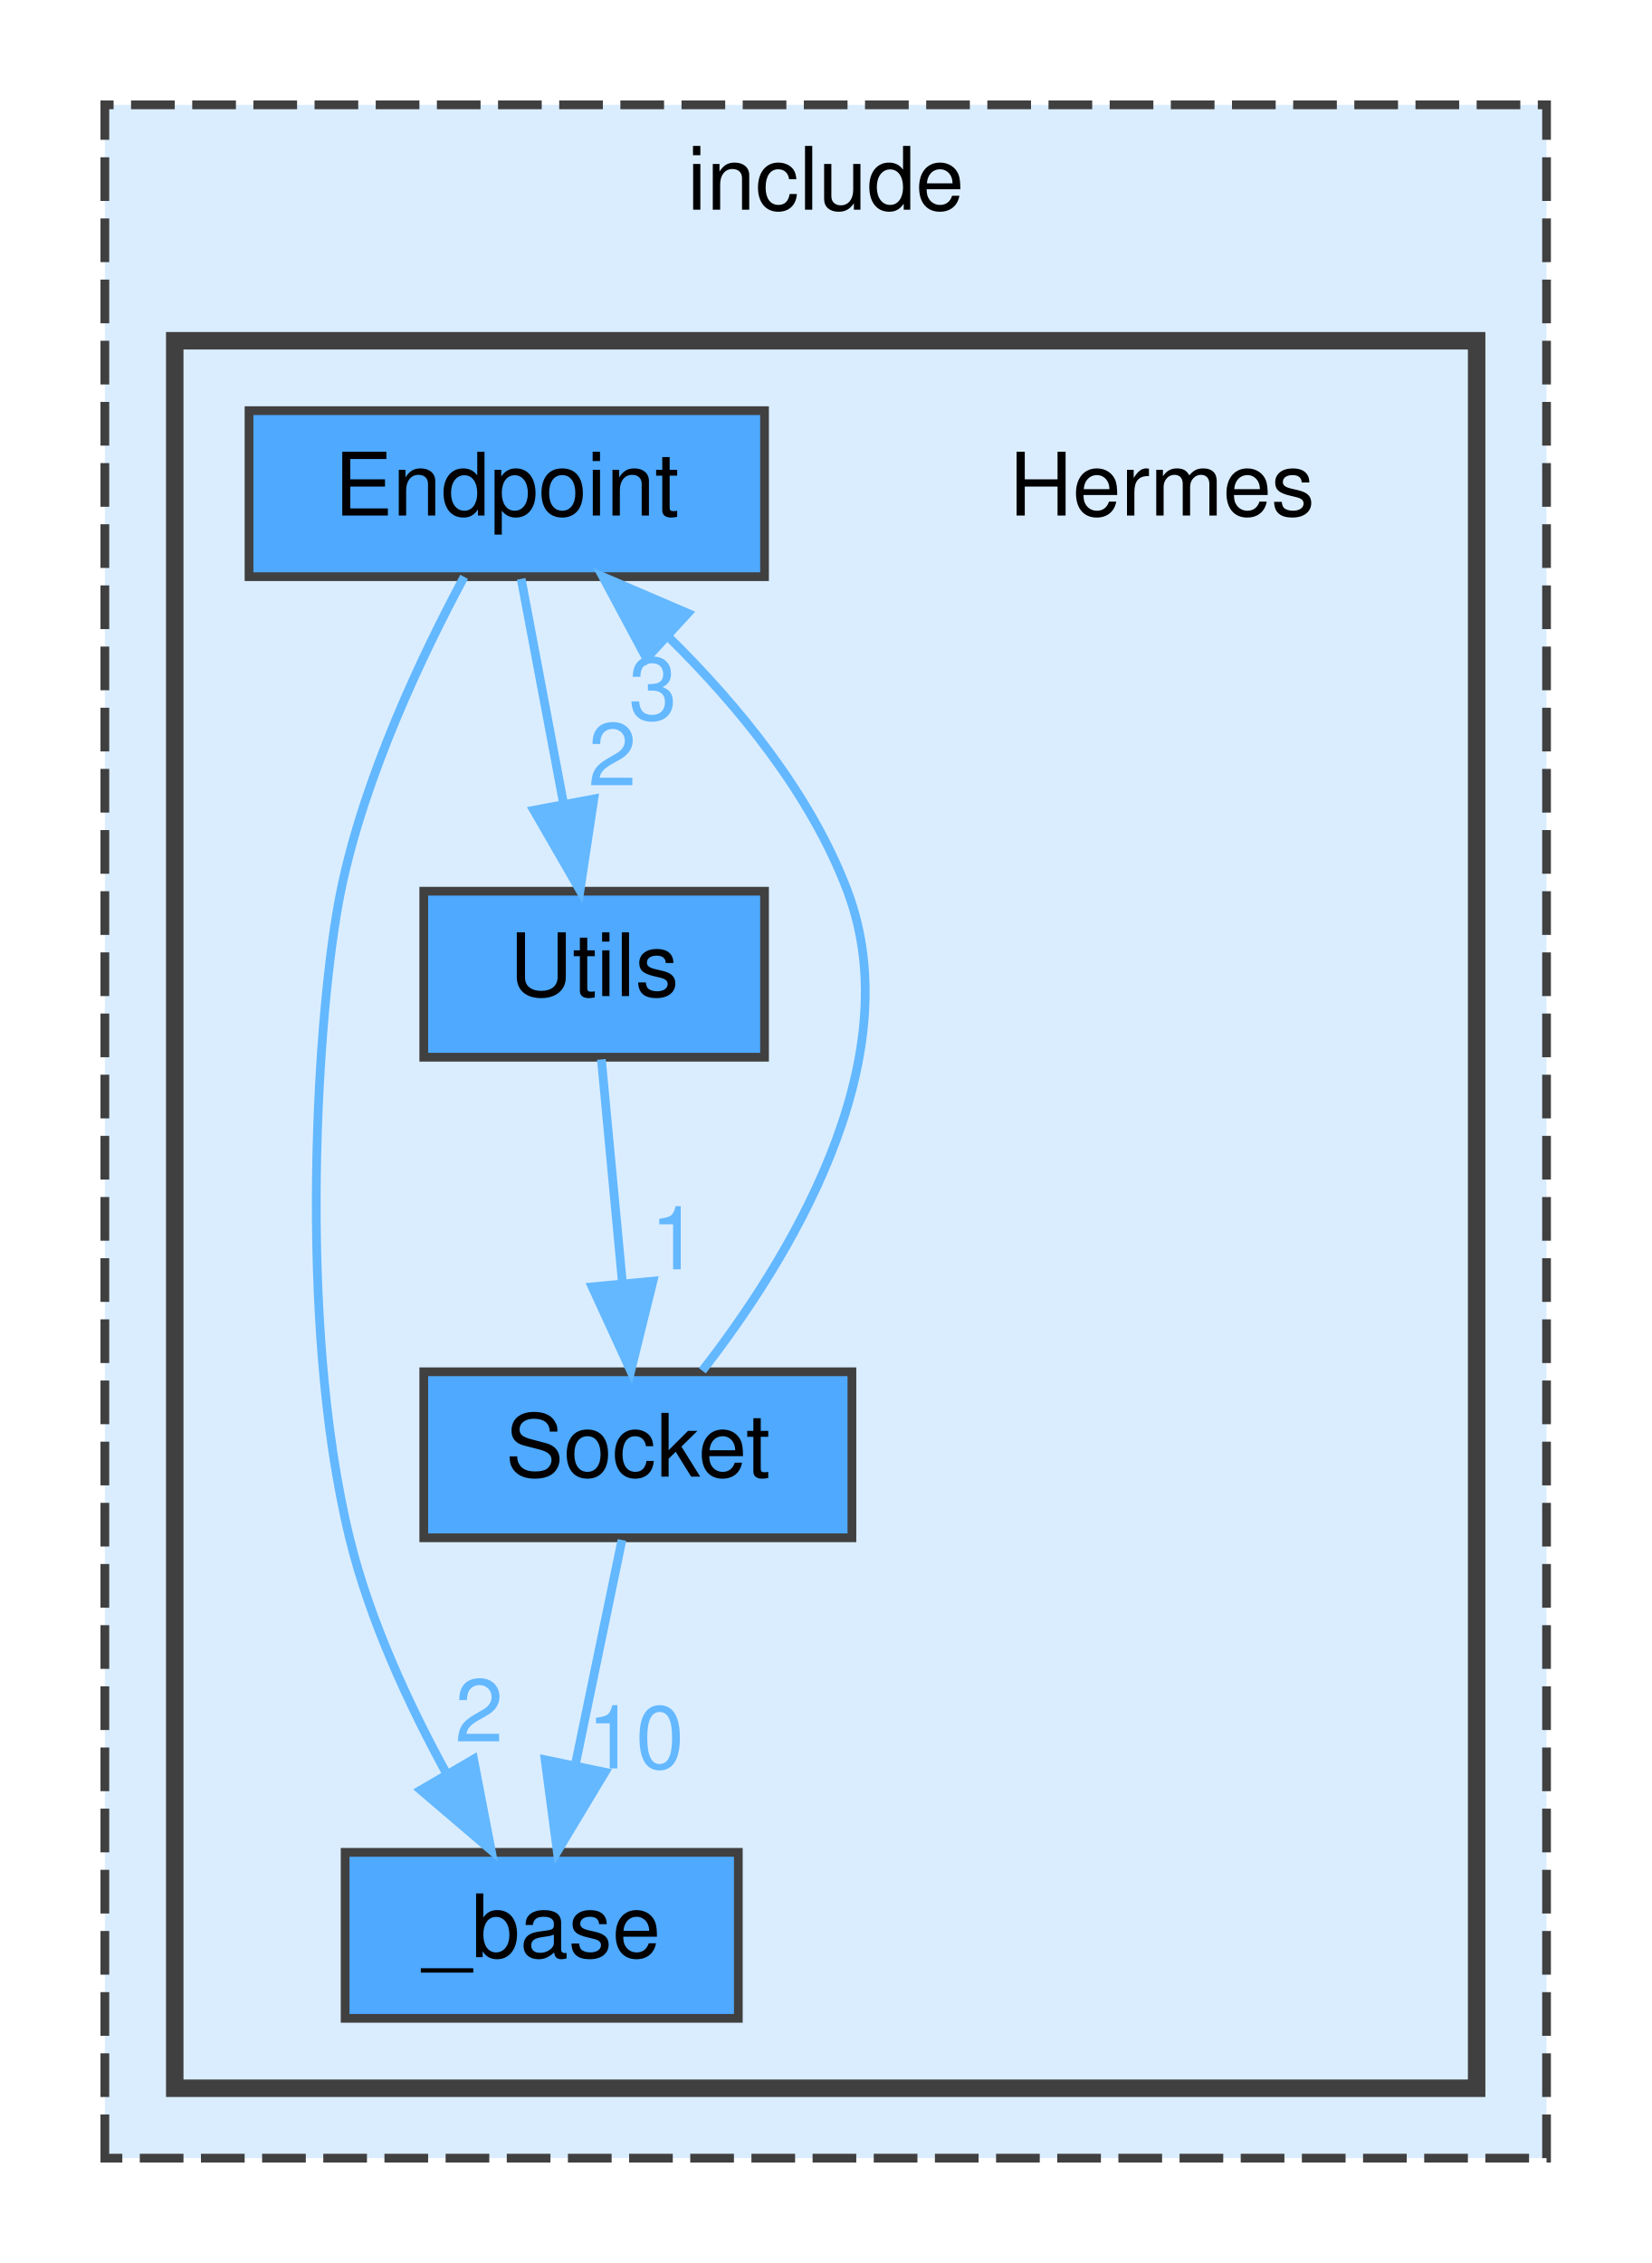
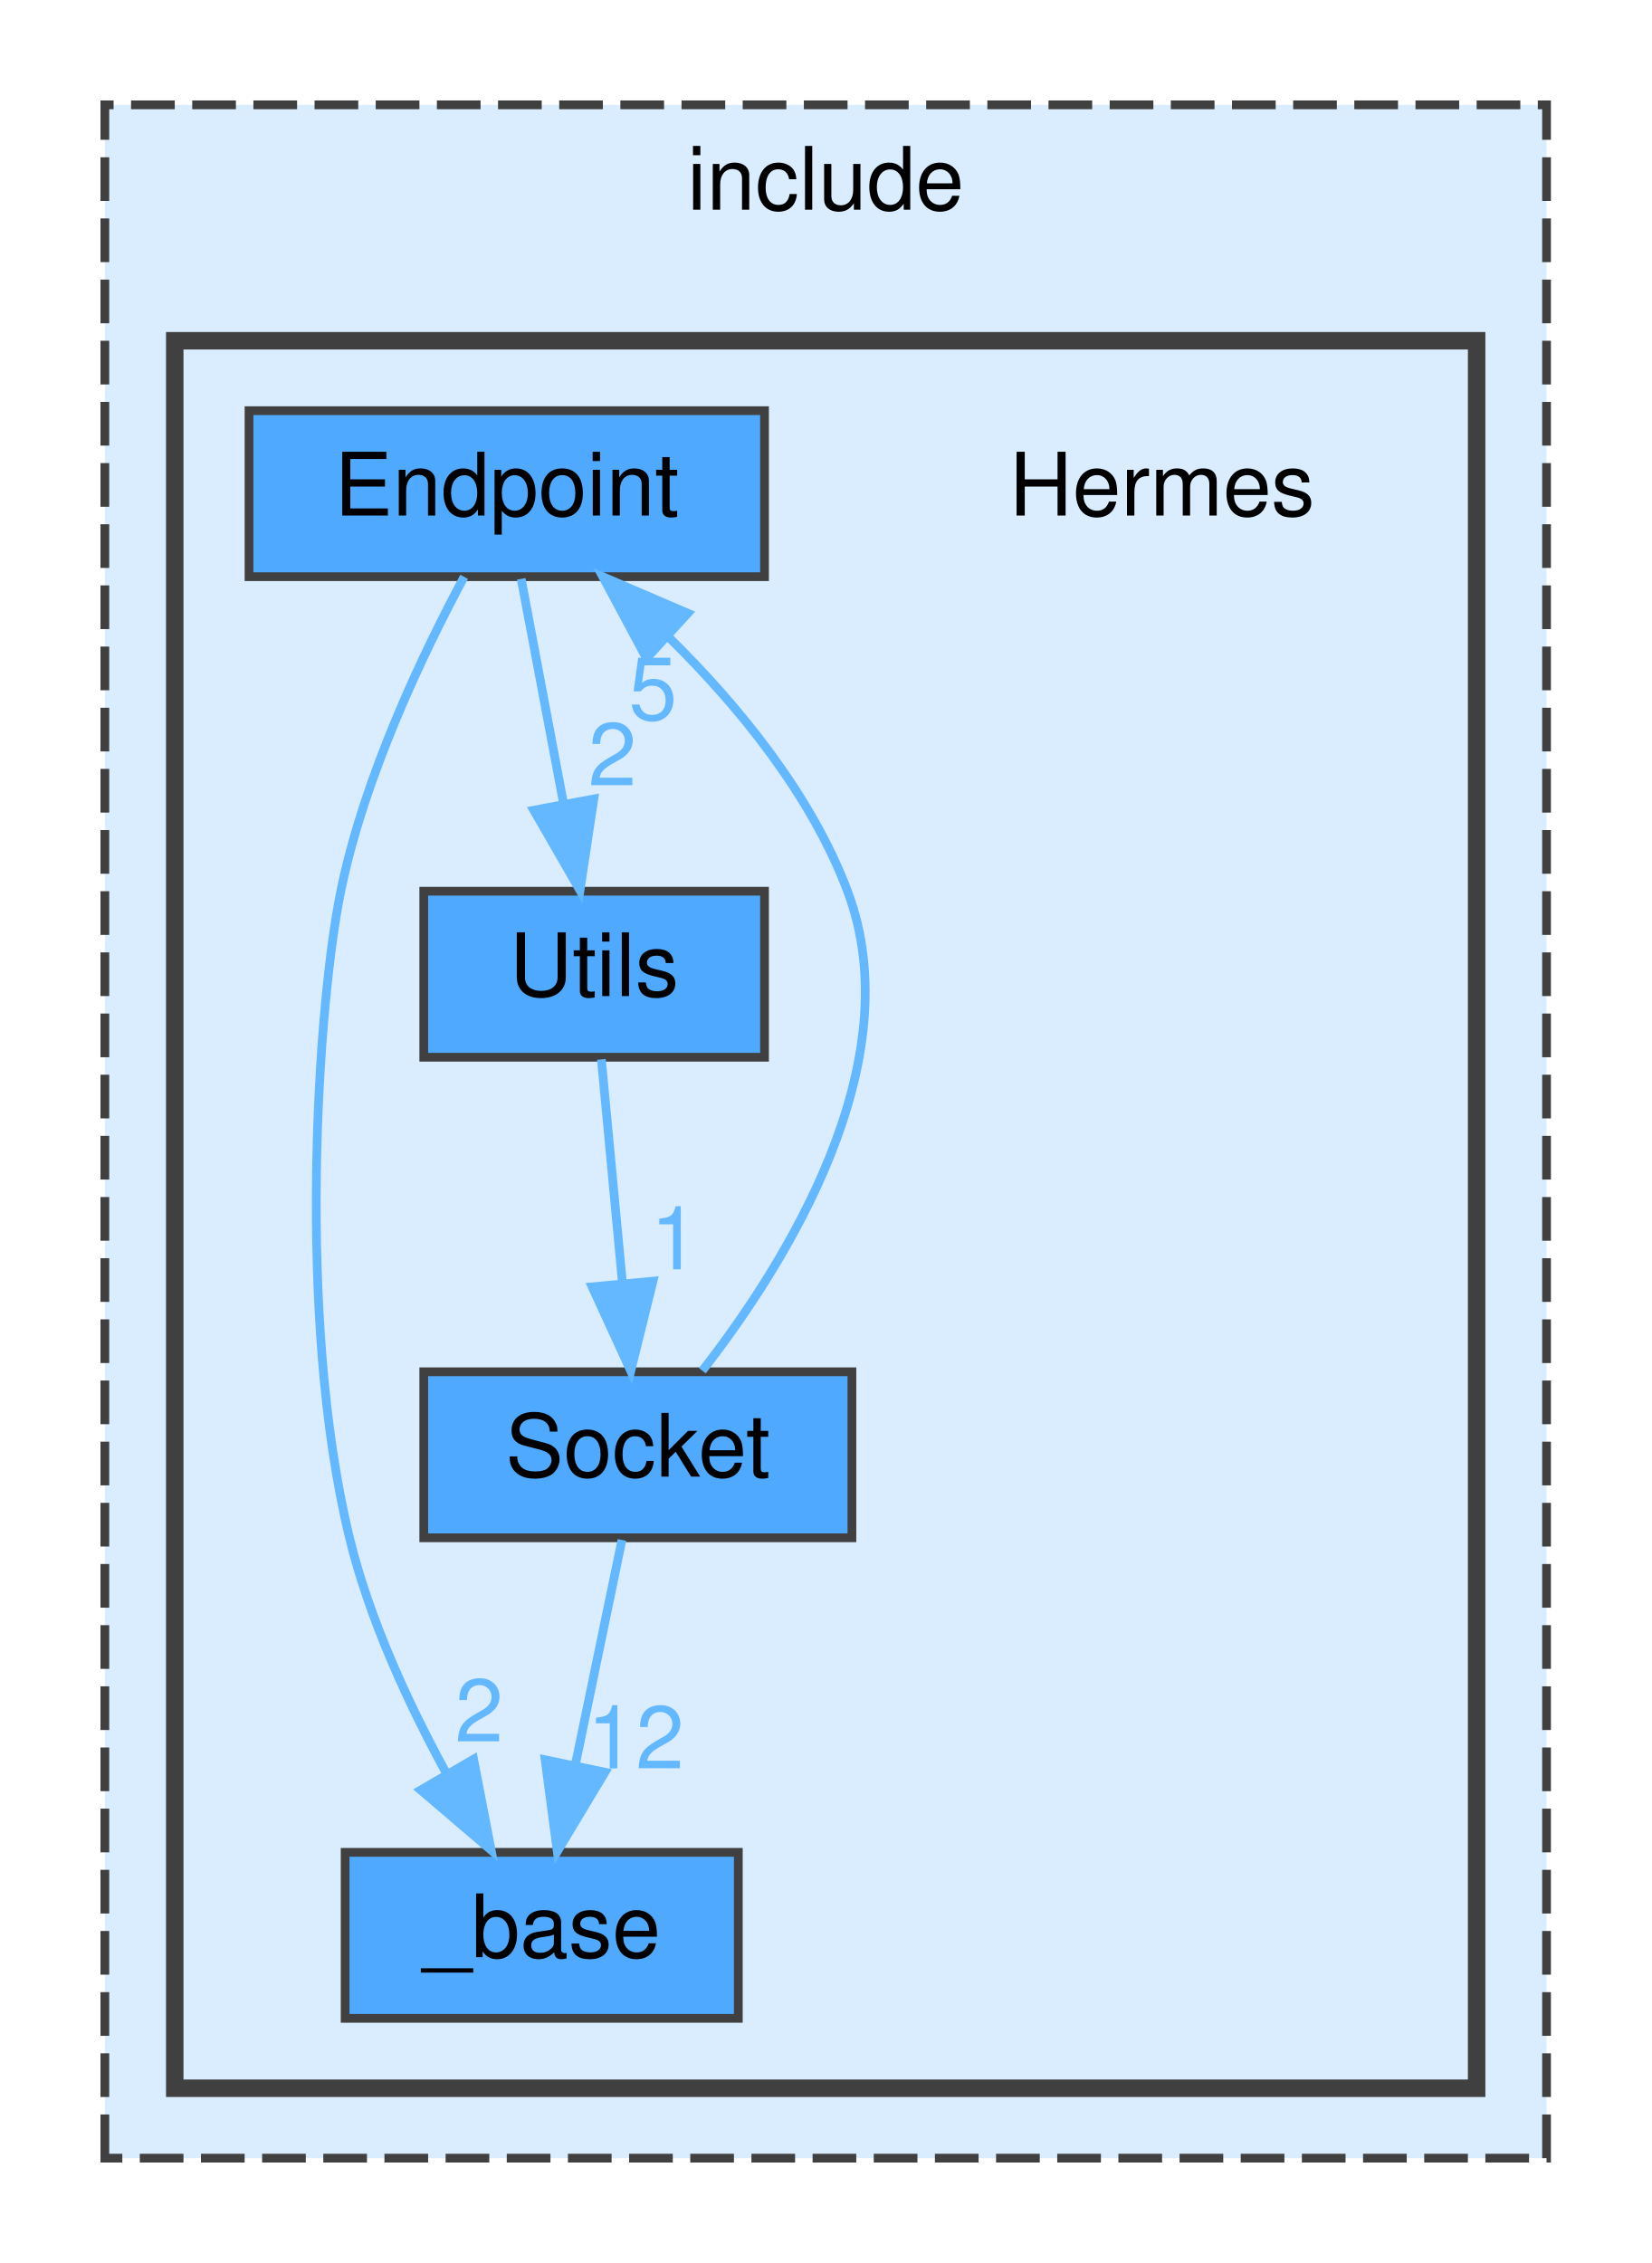
<svg xmlns="http://www.w3.org/2000/svg" xmlns:xlink="http://www.w3.org/1999/xlink" width="189pt" height="259pt" viewBox="0.00 0.00 189.00 259.00">
  <g id="graph0" class="graph" transform="scale(1 1) rotate(0) translate(4 255)">
    <g id="clust1" class="cluster">
      <g id="a_clust1">
        <a xlink:href="dir_d44c64559bbebec7f509842c48db8b23.html" target="_top" xlink:title="include">
          <polygon fill="#daedff" stroke="#404040" stroke-dasharray="5,2" points="8,-8 8,-243 173,-243 173,-8 8,-8" />
          <text text-anchor="middle" x="90.5" y="-231" font-family="Helvetica,sans-Serif" font-size="10.00">include</text>
        </a>
      </g>
    </g>
    <g id="clust2" class="cluster">
      <g id="a_clust2">
        <a xlink:href="dir_48552af575f0c01fd908f857e8ea26ca.html" target="_top">
          <polygon fill="#daedff" stroke="#404040" stroke-width="2" points="16,-16 16,-216 165,-216 165,-16 16,-16" />
        </a>
      </g>
    </g>
    <g id="node1" class="node">
      <text text-anchor="middle" x="129" y="-196" font-family="Helvetica,sans-Serif" font-size="10.00">Hermes</text>
    </g>
    <g id="node2" class="node">
      <g id="a_node2">
        <a xlink:href="dir_1749b645fa05fc0c477f9e54117aefed.html" target="_top" xlink:title="_base">
          <polygon fill="#4ea9ff" stroke="#404040" points="80.5,-43 35.5,-43 35.5,-24 80.5,-24 80.5,-43" />
          <text text-anchor="middle" x="58" y="-31" font-family="Helvetica,sans-Serif" font-size="10.00">_base</text>
        </a>
      </g>
    </g>
    <g id="node3" class="node">
      <g id="a_node3">
        <a xlink:href="dir_a49b2ae4e107057a382f7728faa95ee7.html" target="_top" xlink:title="Endpoint">
          <polygon fill="#4ea9ff" stroke="#404040" points="83.5,-208 24.5,-208 24.5,-189 83.5,-189 83.5,-208" />
          <text text-anchor="middle" x="54" y="-196" font-family="Helvetica,sans-Serif" font-size="10.00">Endpoint</text>
        </a>
      </g>
    </g>
    <g id="edge1" class="edge">
      <g id="a_edge1">
-         <a xlink:href="dir_000010_000000.html" target="_top">
+         <a xlink:href="dir_000013_000000.html" target="_top">
          <path fill="none" stroke="#63b8ff" d="M49.12,-188.98C44.44,-180.26 37.69,-166.17 35,-153 32.37,-140.15 29.88,-104.16 36,-79 38.29,-69.59 42.8,-59.87 47.15,-51.93" />
          <polygon fill="#63b8ff" stroke="#63b8ff" points="50.2,-53.66 52.21,-43.25 44.15,-50.13 50.2,-53.66" />
        </a>
      </g>
      <g id="a_edge1-headlabel">
-         <a xlink:href="dir_000010_000000.html" target="_top" xlink:title="2">
+         <a xlink:href="dir_000013_000000.html" target="_top" xlink:title="2">
          <text text-anchor="middle" x="50.84" y="-55.69" font-family="Helvetica,sans-Serif" font-size="10.00" fill="#63b8ff">2</text>
        </a>
      </g>
    </g>
    <g id="node5" class="node">
      <g id="a_node5">
        <a xlink:href="dir_61f21cccd0004905e8ed10fdaca4e0ea.html" target="_top" xlink:title="Utils">
          <polygon fill="#4ea9ff" stroke="#404040" points="83.5,-153 44.5,-153 44.5,-134 83.5,-134 83.5,-153" />
          <text text-anchor="middle" x="64" y="-141" font-family="Helvetica,sans-Serif" font-size="10.00">Utils</text>
        </a>
      </g>
    </g>
    <g id="edge2" class="edge">
      <g id="a_edge2">
-         <a xlink:href="dir_000010_000020.html" target="_top">
+         <a xlink:href="dir_000013_000025.html" target="_top">
          <path fill="none" stroke="#63b8ff" d="M55.65,-188.75C56.96,-181.8 58.84,-171.85 60.48,-163.13" />
          <polygon fill="#63b8ff" stroke="#63b8ff" points="63.96,-163.56 62.38,-153.09 57.09,-162.27 63.96,-163.56" />
        </a>
      </g>
      <g id="a_edge2-headlabel">
-         <a xlink:href="dir_000010_000020.html" target="_top" xlink:title="2">
+         <a xlink:href="dir_000013_000025.html" target="_top" xlink:title="2">
          <text text-anchor="middle" x="66.09" y="-165.12" font-family="Helvetica,sans-Serif" font-size="10.00" fill="#63b8ff">2</text>
        </a>
      </g>
    </g>
    <g id="node4" class="node">
      <g id="a_node4">
        <a xlink:href="dir_0b5ff7c741697c8eb7741053aebed106.html" target="_top" xlink:title="Socket">
          <polygon fill="#4ea9ff" stroke="#404040" points="93.5,-98 44.5,-98 44.5,-79 93.5,-79 93.5,-98" />
          <text text-anchor="middle" x="69" y="-86" font-family="Helvetica,sans-Serif" font-size="10.00">Socket</text>
        </a>
      </g>
    </g>
    <g id="edge3" class="edge">
      <g id="a_edge3">
-         <a xlink:href="dir_000016_000000.html" target="_top">
+         <a xlink:href="dir_000020_000000.html" target="_top">
          <path fill="none" stroke="#63b8ff" d="M67.18,-78.75C65.74,-71.8 63.68,-61.85 61.87,-53.13" />
          <polygon fill="#63b8ff" stroke="#63b8ff" points="65.24,-52.17 59.78,-43.09 58.39,-53.59 65.24,-52.17" />
        </a>
      </g>
      <g id="a_edge3-headlabel">
-         <a xlink:href="dir_000016_000000.html" target="_top" xlink:title="10">
-           <text text-anchor="middle" x="68.75" y="-52.61" font-family="Helvetica,sans-Serif" font-size="10.00" fill="#63b8ff">10</text>
+         <a xlink:href="dir_000020_000000.html" target="_top" xlink:title="12">
+           <text text-anchor="middle" x="68.75" y="-52.61" font-family="Helvetica,sans-Serif" font-size="10.00" fill="#63b8ff">12</text>
        </a>
      </g>
    </g>
    <g id="edge4" class="edge">
      <g id="a_edge4">
-         <a xlink:href="dir_000016_000010.html" target="_top">
+         <a xlink:href="dir_000020_000013.html" target="_top">
          <path fill="none" stroke="#63b8ff" d="M76.38,-98.12C85.9,-110.34 100.39,-133.37 93,-153 88.82,-164.11 80.48,-174.25 72.57,-182.04" />
          <polygon fill="#63b8ff" stroke="#63b8ff" points="69.99,-179.65 64.99,-188.99 74.72,-184.81 69.99,-179.65" />
        </a>
      </g>
      <g id="a_edge4-headlabel">
-         <a xlink:href="dir_000016_000010.html" target="_top" xlink:title="3">
-           <text text-anchor="middle" x="70.73" y="-172.63" font-family="Helvetica,sans-Serif" font-size="10.00" fill="#63b8ff">3</text>
+         <a xlink:href="dir_000020_000013.html" target="_top" xlink:title="5">
+           <text text-anchor="middle" x="70.73" y="-172.63" font-family="Helvetica,sans-Serif" font-size="10.00" fill="#63b8ff">5</text>
        </a>
      </g>
    </g>
    <g id="edge5" class="edge">
      <g id="a_edge5">
-         <a xlink:href="dir_000020_000016.html" target="_top">
+         <a xlink:href="dir_000025_000020.html" target="_top">
          <path fill="none" stroke="#63b8ff" d="M64.83,-133.75C65.48,-126.8 66.42,-116.85 67.24,-108.13" />
          <polygon fill="#63b8ff" stroke="#63b8ff" points="70.73,-108.37 68.19,-98.09 63.77,-107.72 70.73,-108.37" />
        </a>
      </g>
      <g id="a_edge5-headlabel">
-         <a xlink:href="dir_000020_000016.html" target="_top" xlink:title="1">
+         <a xlink:href="dir_000025_000020.html" target="_top" xlink:title="1">
          <text text-anchor="middle" x="73.22" y="-109.72" font-family="Helvetica,sans-Serif" font-size="10.00" fill="#63b8ff">1</text>
        </a>
      </g>
    </g>
  </g>
</svg>
